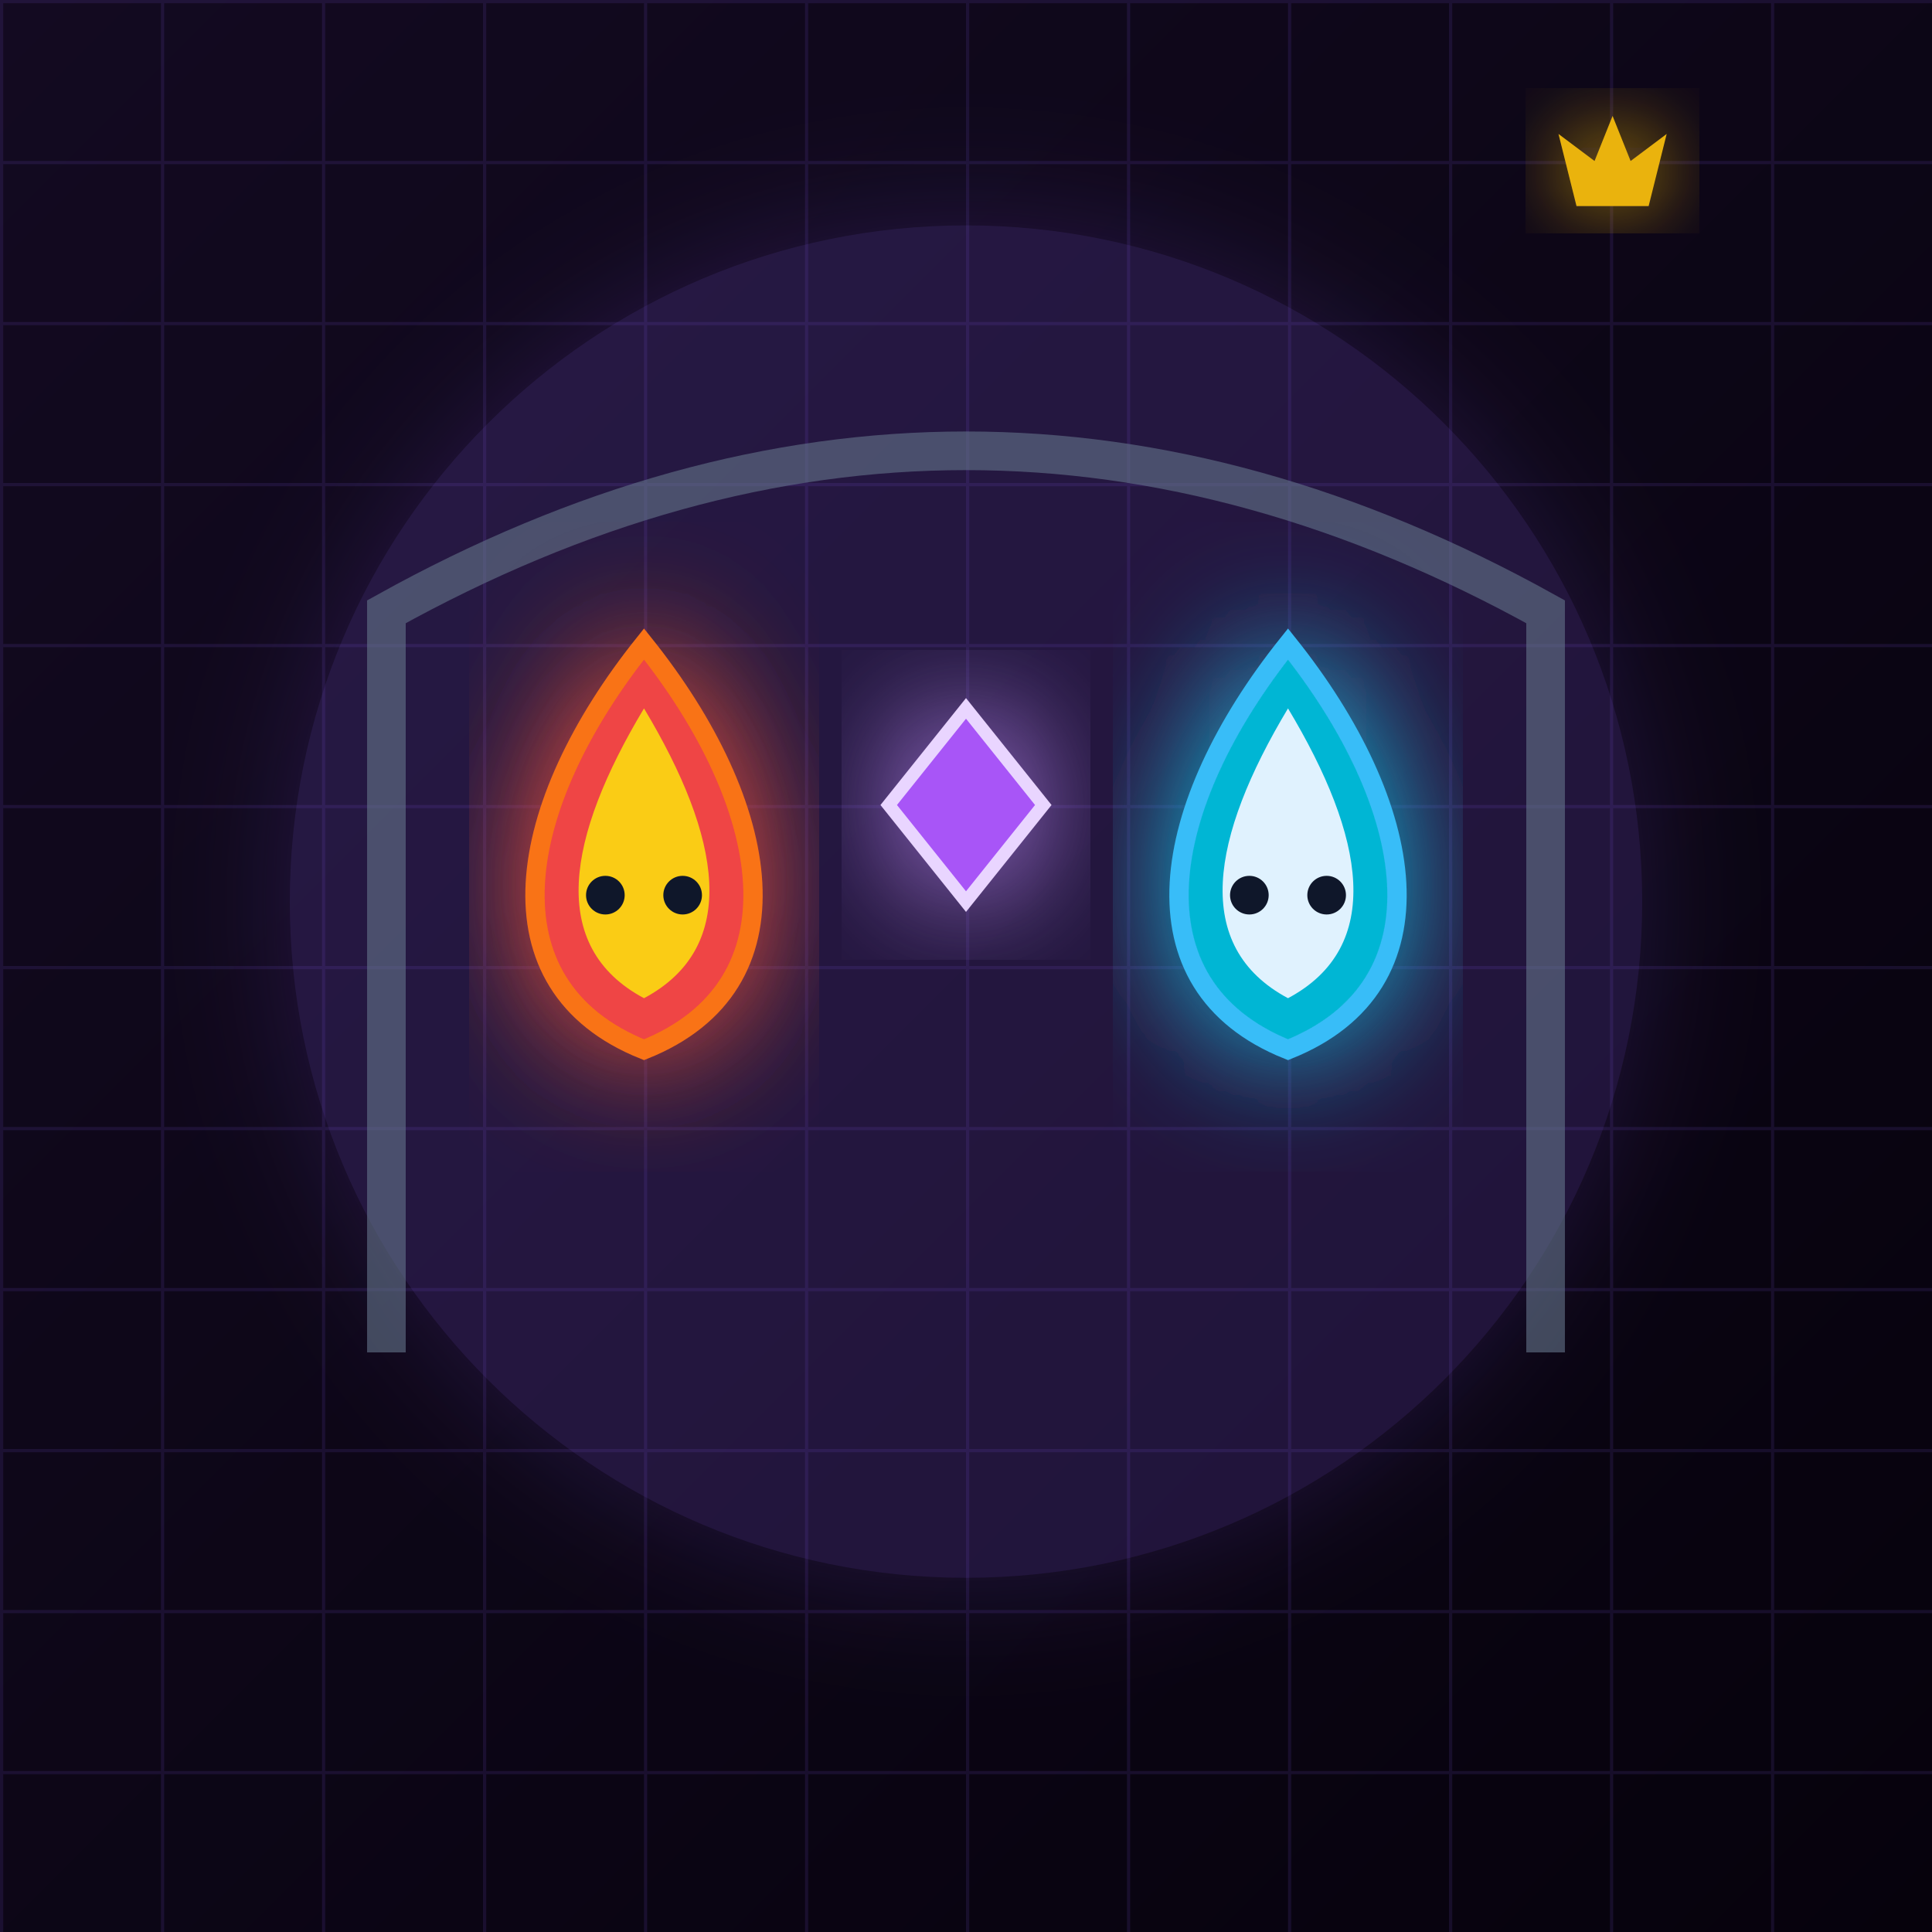
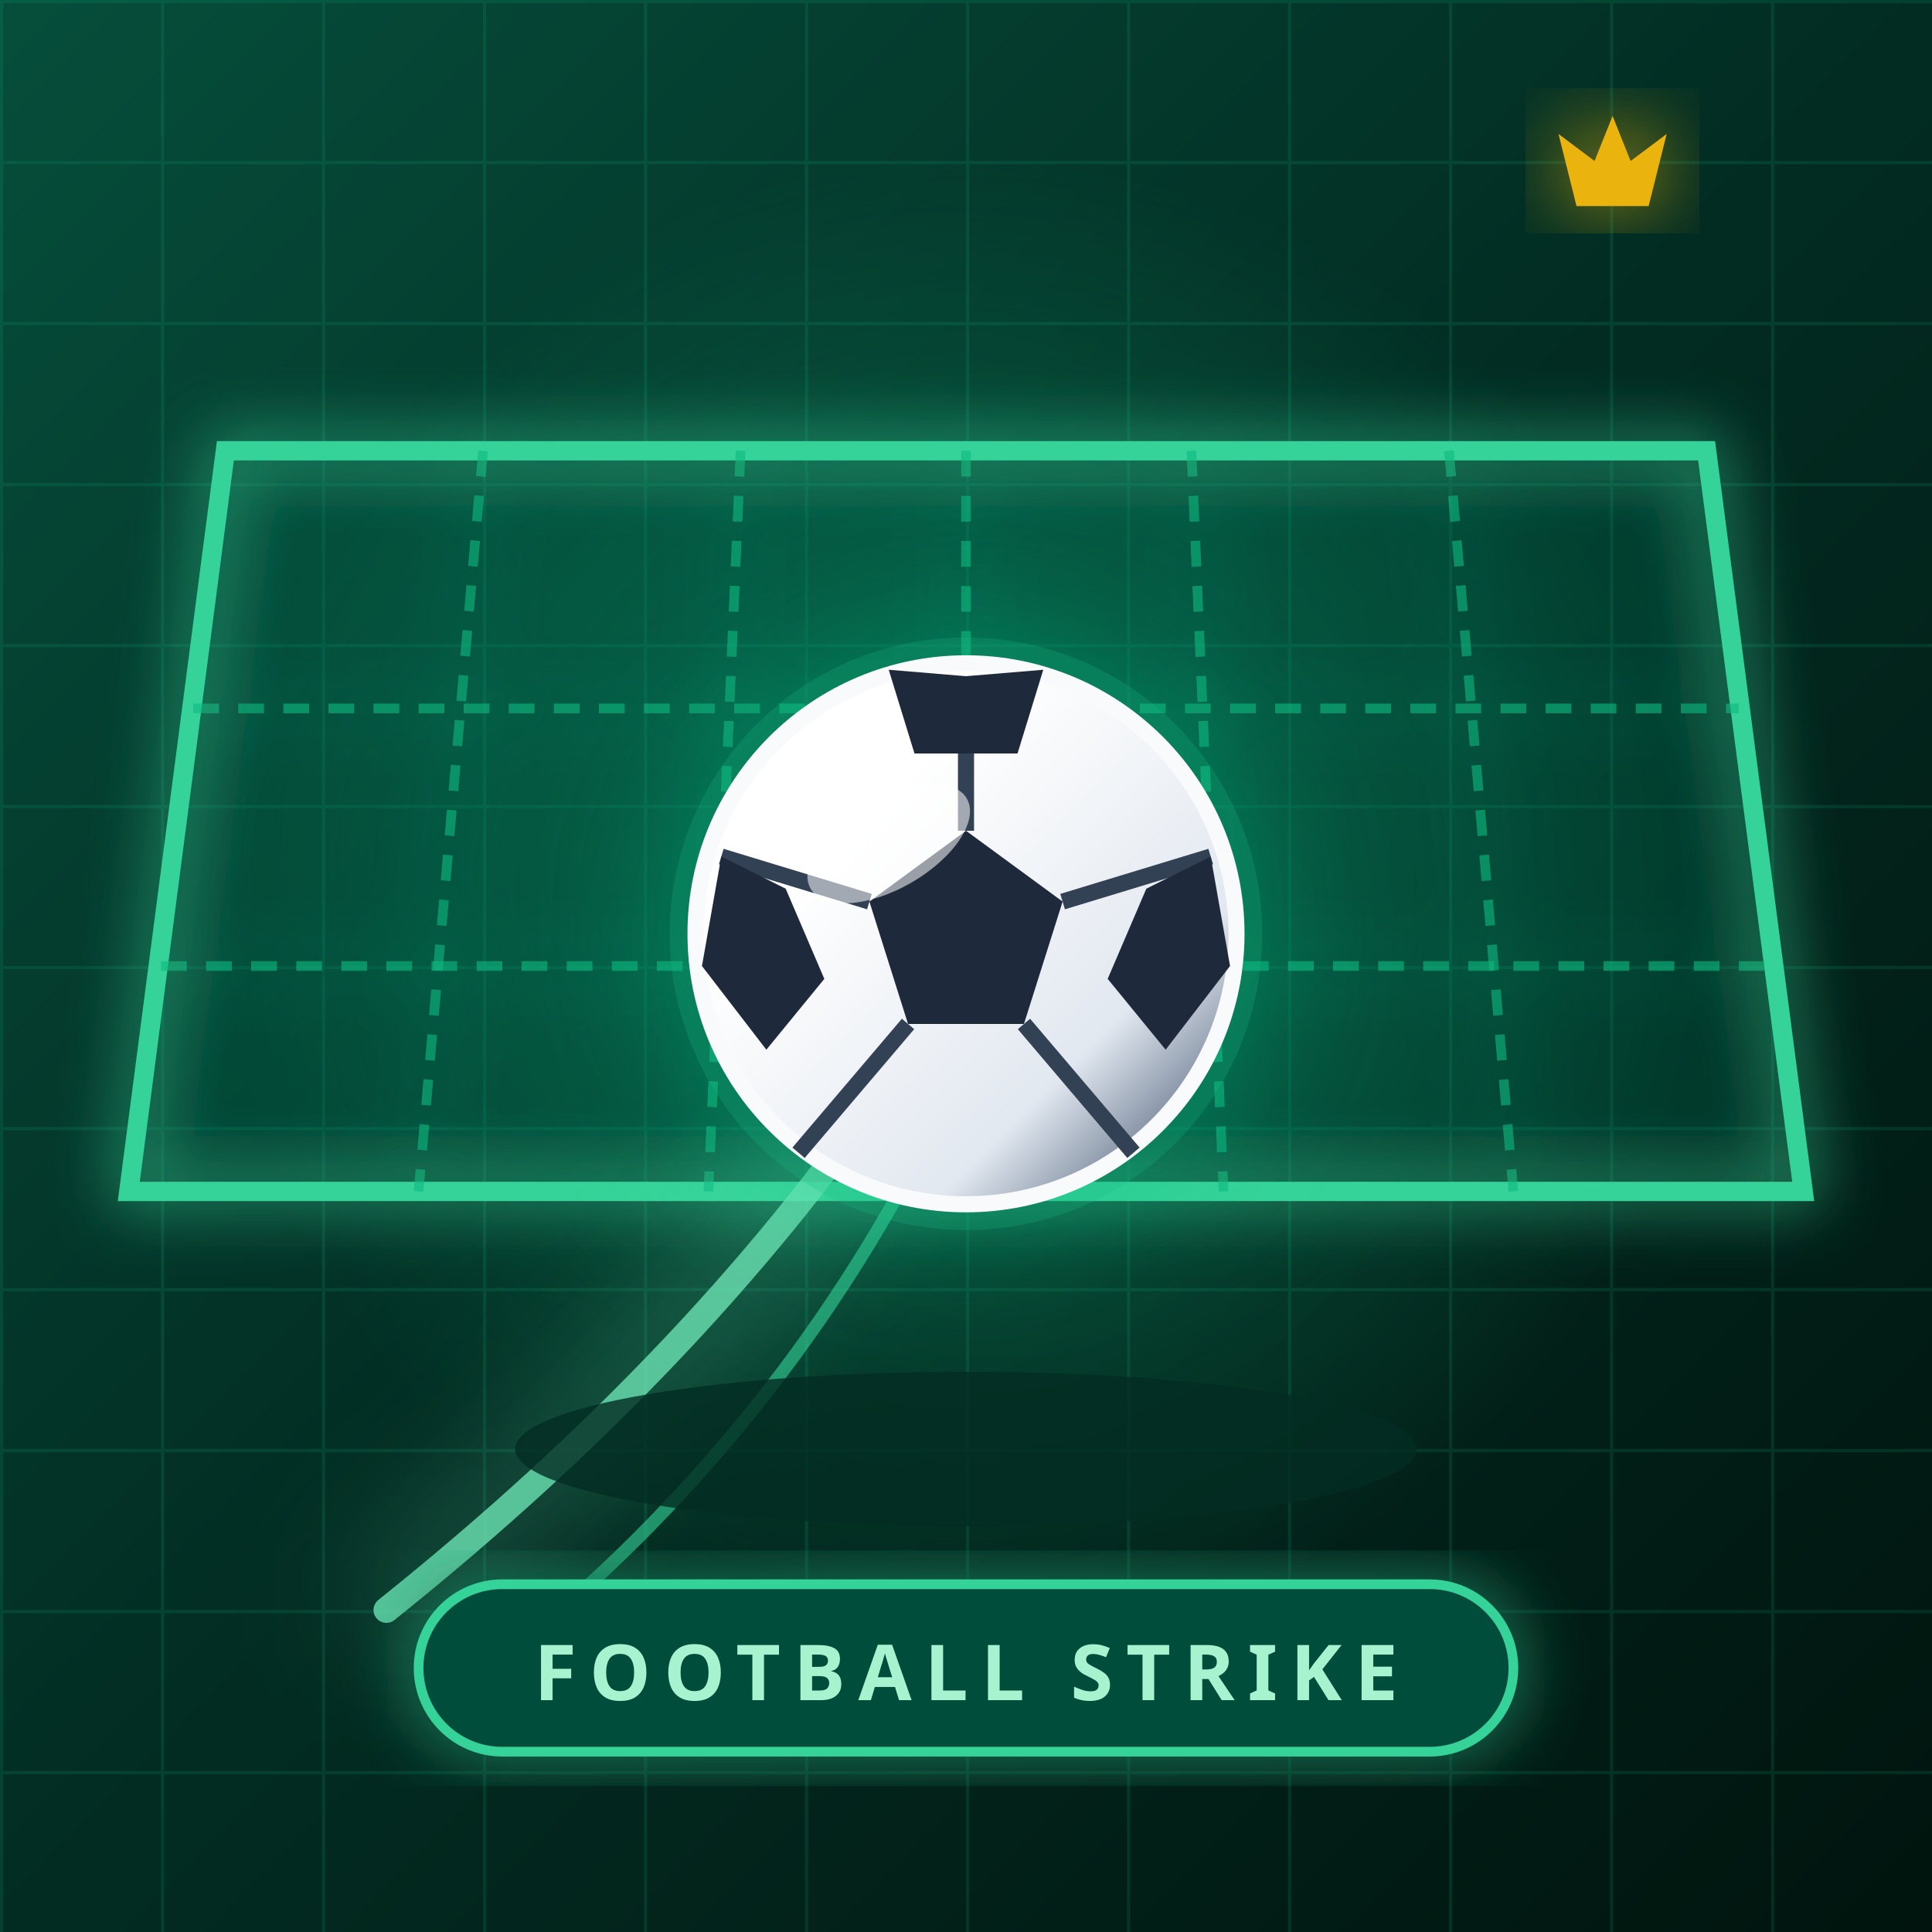
<svg xmlns="http://www.w3.org/2000/svg" viewBox="0 0 300 300" width="100%" height="100%">
  <defs>
    <linearGradient id="bgGrad" x1="0%" y1="0%" x2="100%" y2="100%">
-       <stop offset="0%" stop-color="#130a21" />
-       <stop offset="100%" stop-color="#06020c" />
+       <stop offset="0%" stop-color="#064e3b" />
+       <stop offset="50%" stop-color="#022c22" />
+       <stop offset="100%" stop-color="#01140e" />
    </linearGradient>
+     <linearGradient id="ballGrad" x1="30%" y1="30%" x2="90%" y2="90%">
+       <stop offset="0%" stop-color="#ffffff" />
+       <stop offset="70%" stop-color="#e2e8f0" />
+       <stop offset="100%" stop-color="#64748b" />
+     </linearGradient>
+     <radialGradient id="fieldGlow" cx="50%" cy="50%" r="50%">
+       <stop offset="0%" stop-color="#10b981" stop-opacity="0.4" />
+       <stop offset="100%" stop-color="#10b981" stop-opacity="0" />
+     </radialGradient>
    <filter id="glow" x="-20%" y="-20%" width="140%" height="140%">
      <feGaussianBlur stdDeviation="5" result="blur" />
      <feComposite in="SourceGraphic" in2="blur" operator="over" />
    </filter>
    <filter id="brightGlow" x="-30%" y="-30%" width="160%" height="160%">
      <feGaussianBlur stdDeviation="10" result="blur" />
      <feColorMatrix type="matrix" values="1 0 0 0 0  0 1 0 0 0  0 0 1 0 0  0 0 0 2 0" />
      <feComposite in="SourceGraphic" in2="blur" operator="over" />
    </filter>
    <pattern id="gridPattern" width="25" height="25" patternUnits="userSpaceOnUse">
-       <path d="M 25 0 L 0 0 0 25" fill="none" stroke="#8b5cf6" stroke-width="1" stroke-opacity="0.12" />
+       <path d="M 25 0 L 0 0 0 25" fill="none" stroke="#10b981" stroke-width="1" stroke-opacity="0.15" />
    </pattern>
  </defs>
  <rect width="300" height="300" fill="url(#bgGrad)" />
  <rect width="300" height="300" fill="url(#gridPattern)" />
-   <circle cx="150" cy="140" r="105" fill="#8b5cf6" opacity="0.18" filter="url(#brightGlow)" />
+   <circle cx="150" cy="140" r="115" fill="url(#fieldGlow)" />
  <g transform="translate(242, 18) scale(0.7)">
    <polygon points="12,0 16,10 24,4 20,20 4,20 0,4 8,10" fill="#eab308" filter="url(#brightGlow)" />
  </g>
-   <g id="artwork">
-     <path d="M 60,210 L 60,95 Q 150,45 240,95 L 240,210" fill="none" stroke="#64748b" stroke-width="6" opacity="0.6" />
-     <g transform="translate(100, 135)">
-       <path d="M 0,-35 C 20,-10 25,18 0,28 C -25,18 -20,-10 0,-35 Z" fill="#ef4444" stroke="#f97316" stroke-width="3" filter="url(#brightGlow)" />
-       <path d="M 0,-25 C 12,-5 15,12 0,20 C -15,12 -12,-5 0,-25 Z" fill="#facc15" />
-       <circle cx="-6" cy="4" r="3" fill="#0f172a" />
-       <circle cx="6" cy="4" r="3" fill="#0f172a" />
-     </g>
-     <g transform="translate(200, 135)">
-       <path d="M 0,-35 C 20,-10 25,18 0,28 C -25,18 -20,-10 0,-35 Z" fill="#06b6d4" stroke="#38bdf8" stroke-width="3" filter="url(#brightGlow)" />
-       <path d="M 0,-25 C 12,-5 15,12 0,20 C -15,12 -12,-5 0,-25 Z" fill="#e0f2fe" />
-       <circle cx="-6" cy="4" r="3" fill="#0f172a" />
-       <circle cx="6" cy="4" r="3" fill="#0f172a" />
-     </g>
-     <polygon points="150,110 162,125 150,140 138,125" fill="#a855f7" stroke="#e9d5ff" stroke-width="2" filter="url(#brightGlow)" />
+   <g id="goal" filter="url(#glow)">
+     <polygon points="35,70 265,70 280,185 20,185" fill="#047857" fill-opacity="0.15" stroke="#34d399" stroke-width="3" />
+     <line x1="75" y1="70" x2="65" y2="185" stroke="#10b981" stroke-width="1.5" stroke-dasharray="4 3" stroke-opacity="0.6" />
+     <line x1="115" y1="70" x2="110" y2="185" stroke="#10b981" stroke-width="1.5" stroke-dasharray="4 3" stroke-opacity="0.6" />
+     <line x1="150" y1="70" x2="150" y2="185" stroke="#10b981" stroke-width="1.5" stroke-dasharray="4 3" stroke-opacity="0.6" />
+     <line x1="185" y1="70" x2="190" y2="185" stroke="#10b981" stroke-width="1.5" stroke-dasharray="4 3" stroke-opacity="0.6" />
+     <line x1="225" y1="70" x2="235" y2="185" stroke="#10b981" stroke-width="1.5" stroke-dasharray="4 3" stroke-opacity="0.6" />
+     <line x1="30" y1="110" x2="270" y2="110" stroke="#10b981" stroke-width="1.5" stroke-dasharray="4 3" stroke-opacity="0.6" />
+     <line x1="25" y1="150" x2="275" y2="150" stroke="#10b981" stroke-width="1.5" stroke-dasharray="4 3" stroke-opacity="0.6" />
+   </g>
+   <path d="M 60,250 Q 110,210 140,165" fill="none" stroke="#6ee7b7" stroke-width="4" stroke-linecap="round" opacity="0.8" filter="url(#brightGlow)" />
+   <path d="M 75,260 Q 120,225 145,175" fill="none" stroke="#34d399" stroke-width="2" stroke-linecap="round" opacity="0.6" />
+   <g transform="translate(150, 145)">
+     <circle cx="0" cy="0" r="46" fill="#10b981" opacity="0.35" filter="url(#brightGlow)" />
+     <circle cx="0" cy="0" r="42" fill="url(#ballGrad)" stroke="#f8fafc" stroke-width="2.5" />
+     <polygon points="0,-16 15,-5 9,14 -9,14 -15,-5" fill="#1e293b" />
+     <line x1="0" y1="-16" x2="0" y2="-40" stroke="#334155" stroke-width="2.5" />
+     <line x1="15" y1="-5" x2="38" y2="-12" stroke="#334155" stroke-width="2.5" />
+     <line x1="9" y1="14" x2="26" y2="34" stroke="#334155" stroke-width="2.5" />
+     <line x1="-9" y1="14" x2="-26" y2="34" stroke="#334155" stroke-width="2.5" />
+     <line x1="-15" y1="-5" x2="-38" y2="-12" stroke="#334155" stroke-width="2.5" />
+     <polygon points="-12,-41 0,-40 12,-41 8,-28 -8,-28" fill="#1e293b" />
+     <polygon points="38,-12 41,5 31,18 22,7 28,-7" fill="#1e293b" />
+     <polygon points="-38,-12 -41,5 -31,18 -22,7 -28,-7" fill="#1e293b" />
+     <ellipse cx="-12" cy="-14" rx="14" ry="7" transform="rotate(-30, -12, -14)" fill="#ffffff" opacity="0.55" />
+   </g>
+   <ellipse cx="150" cy="225" rx="70" ry="12" fill="#022c22" opacity="0.8" />
+   <g transform="translate(150, 260)">
+     <rect x="-85" y="-14" width="170" height="26" rx="13" fill="#064e3b" stroke="#34d399" stroke-width="1.5" filter="url(#glow)" />
+     <text x="0" y="4" font-family="'Orbitron', sans-serif" font-weight="900" font-size="12" fill="#a7f3d0" text-anchor="middle" letter-spacing="2">FOOTBALL STRIKE</text>
  </g>
</svg>
